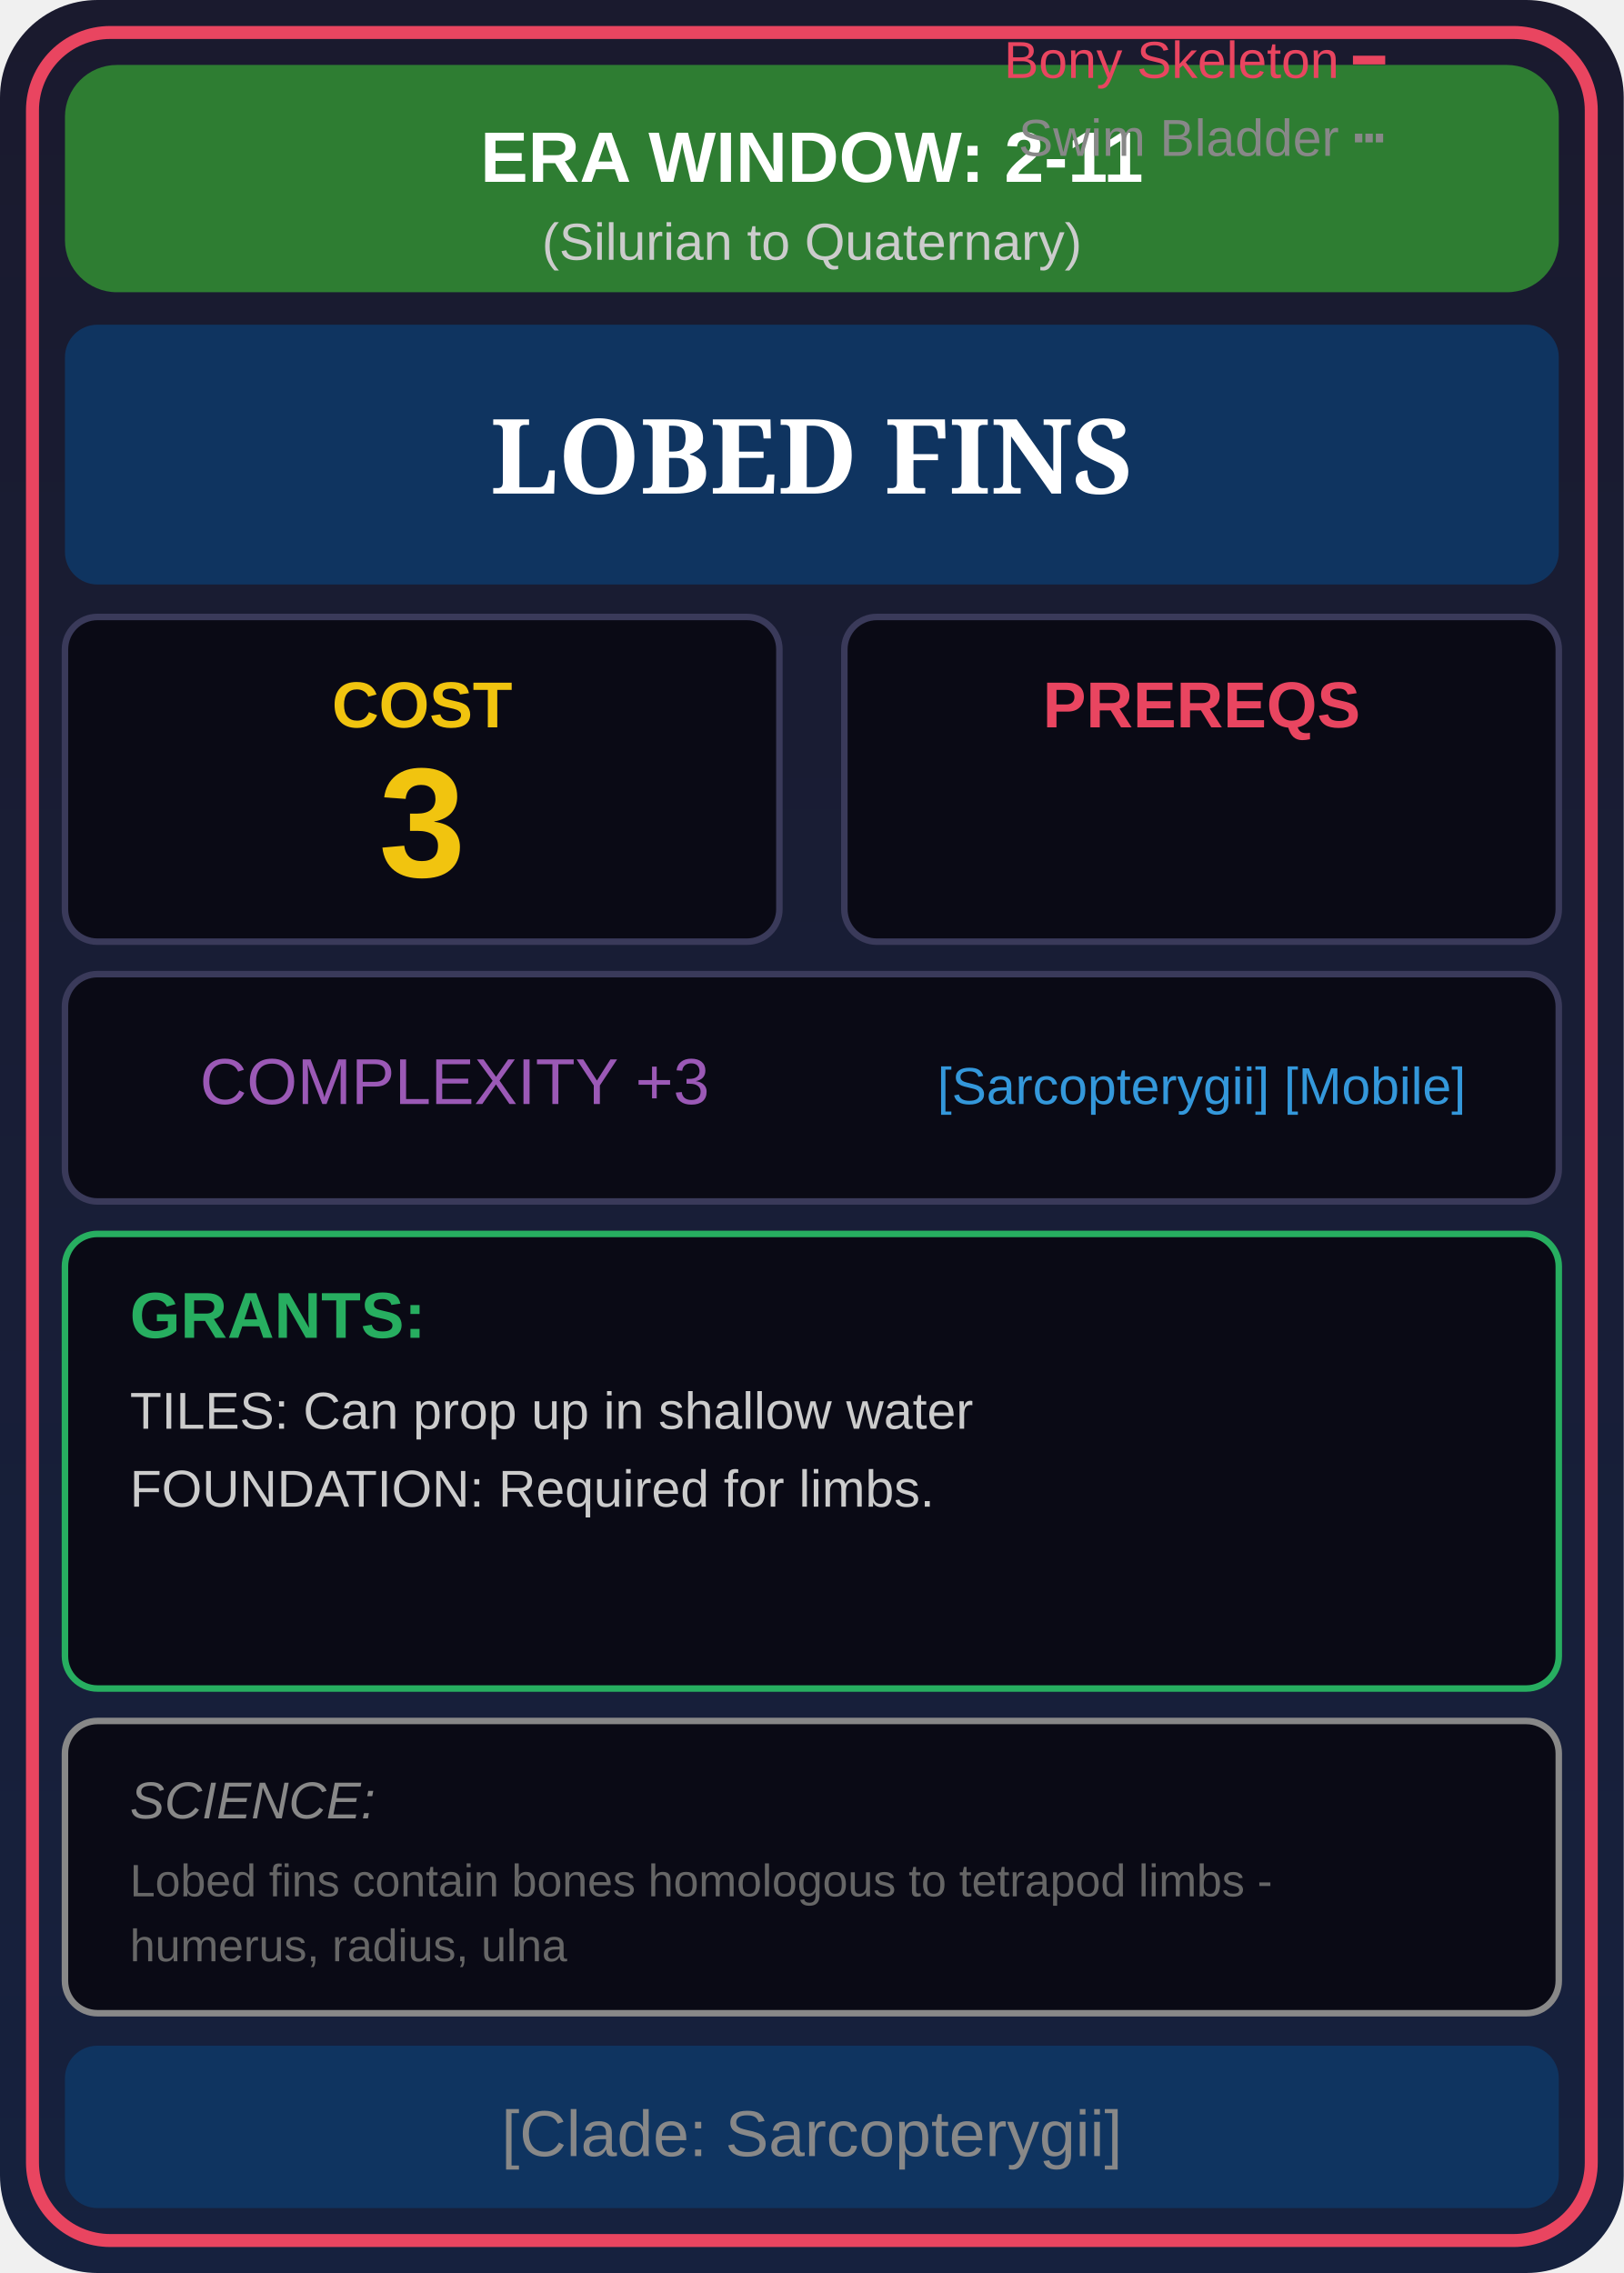
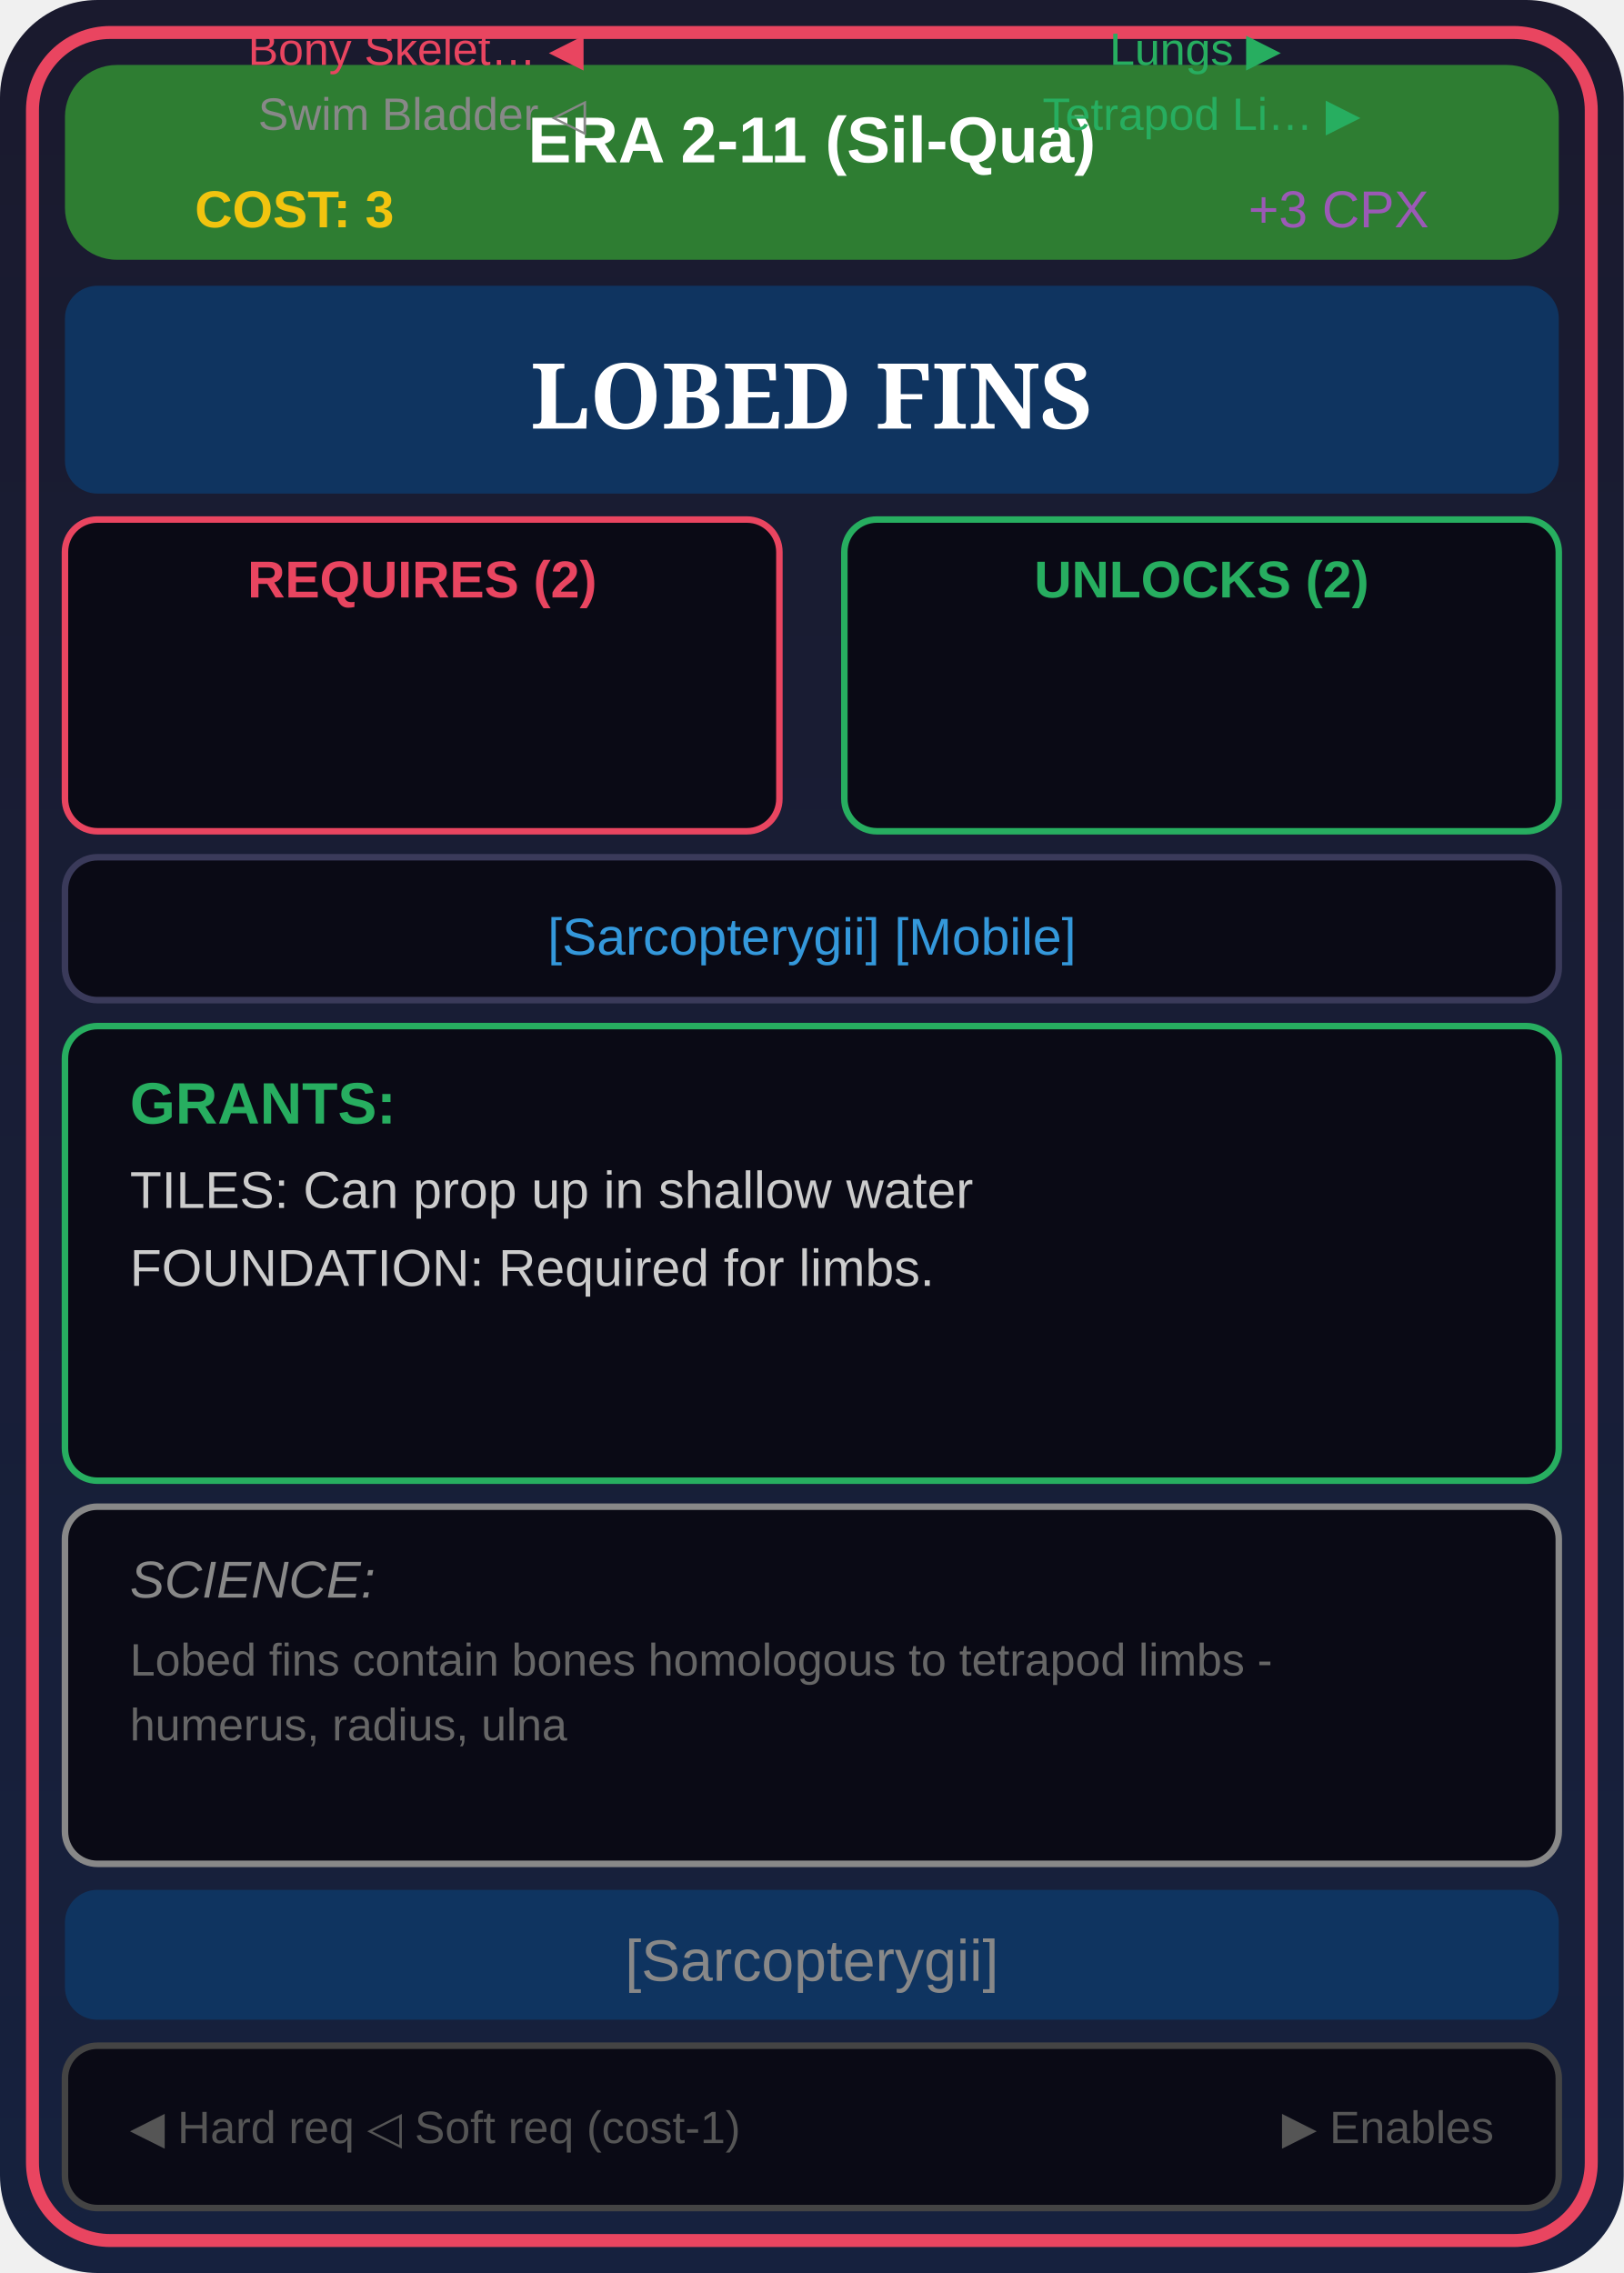
<svg xmlns="http://www.w3.org/2000/svg" viewBox="0 0 250 350" width="250" height="350">
  <defs>
    <linearGradient id="cardBg" x1="0%" y1="0%" x2="0%" y2="100%">
      <stop offset="0%" style="stop-color:#1a1a2e" />
      <stop offset="100%" style="stop-color:#16213e" />
    </linearGradient>
    <linearGradient id="eraGrad" x1="0%" y1="0%" x2="100%" y2="0%">
      <stop offset="0%" style="stop-color:#2e7d32" />
      <stop offset="100%" style="stop-color:#2e7d32" />
    </linearGradient>
  </defs>
  <rect width="250" height="350" fill="url(#cardBg)" rx="15" />
  <rect x="5" y="5" width="240" height="340" fill="none" stroke="#e94560" stroke-width="2" rx="12" />
-   <rect x="10" y="10" width="230" height="35" fill="url(#eraGrad)" rx="8" />
-   <text x="125" y="28" font-family="Arial" font-size="11" fill="#fff" text-anchor="middle" font-weight="bold">ERA WINDOW: 2-11</text>
-   <text x="125" y="40" font-family="Arial" font-size="8" fill="#ccc" text-anchor="middle">(Silurian to Quaternary)</text>
-   <rect x="10" y="50" width="230" height="40" fill="#0f3460" rx="5" />
-   <text x="125" y="76" font-family="Georgia" font-size="16" fill="#fff" text-anchor="middle" font-weight="bold">LOBED FINS</text>
-   <rect x="10" y="95" width="110" height="50" fill="#0a0a15" stroke="#3a3a5a" rx="5" />
-   <text x="65" y="112" font-family="Arial" font-size="10" fill="#f1c40f" text-anchor="middle" font-weight="bold">COST</text>
-   <text x="65" y="135" font-family="Arial" font-size="24" fill="#f1c40f" text-anchor="middle" font-weight="bold">3</text>
-   <rect x="130" y="95" width="110" height="50" fill="#0a0a15" stroke="#3a3a5a" rx="5" />
-   <text x="185" y="112" font-family="Arial" font-size="10" fill="#e94560" text-anchor="middle" font-weight="bold">PREREQS</text>
-   <text font-family="Arial" font-size="8" text-anchor="middle">
-     <tspan x="185" dy="12" fill="#e94560">Bony Skeleton ━</tspan>
-     <tspan x="185" dy="12" fill="#888">Swim Bladder ┅</tspan>
+   <rect x="10" y="10" width="230" height="30" fill="url(#eraGrad)" rx="8" />
+   <text x="125" y="25" font-family="Arial" font-size="10" fill="#fff" text-anchor="middle" font-weight="bold">ERA 2-11 (Sil-Qua)</text>
+   <text x="30" y="35" font-family="Arial" font-size="8" fill="#f1c40f" font-weight="bold">COST: 3</text>
+   <text x="220" y="35" font-family="Arial" font-size="8" fill="#9b59b6" text-anchor="end">+3 CPX</text>
+   <rect x="10" y="44" width="230" height="32" fill="#0f3460" rx="5" />
+   <text x="125" y="66" font-family="Georgia" font-size="14" fill="#fff" text-anchor="middle" font-weight="bold">LOBED FINS</text>
+   <rect x="10" y="80" width="110" height="48" fill="#0a0a15" stroke="#e94560" rx="5" />
+   <text x="65" y="92" font-family="Arial" font-size="8" fill="#e94560" text-anchor="middle" font-weight="bold">REQUIRES (2)</text>
+   <text font-family="Arial" font-size="7" text-anchor="middle">
+     <tspan x="65" dy="10" fill="#e94560">Bony Skelet… ◀</tspan>
+     <tspan x="65" dy="10" fill="#888">Swim Bladder ◁</tspan>
  </text>
-   <rect x="10" y="150" width="230" height="35" fill="#0a0a15" stroke="#3a3a5a" rx="5" />
-   <text x="70" y="170" font-family="Arial" font-size="10" fill="#9b59b6" text-anchor="middle">COMPLEXITY +3</text>
-   <text x="185" y="170" font-family="Arial" font-size="8" fill="#3498db" text-anchor="middle">[Sarcopterygii] [Mobile]</text>
-   <rect x="10" y="190" width="230" height="70" fill="#0a0a15" stroke="#27ae60" rx="5" />
-   <text x="20" y="206" font-family="Arial" font-size="10" fill="#27ae60" font-weight="bold">GRANTS:</text>
-   <text x="20" y="220" font-family="Arial" font-size="8" fill="#ccc">TILES: Can prop up in shallow water</text>
-   <text x="20" y="232" font-family="Arial" font-size="8" fill="#ccc">FOUNDATION: Required for limbs.</text>
-   <text x="20" y="244" font-family="Arial" font-size="8" fill="#ccc" />
-   <rect x="10" y="265" width="230" height="45" fill="#0a0a15" stroke="#888" rx="5" />
-   <text x="20" y="280" font-family="Arial" font-size="8" fill="#888" font-style="italic">SCIENCE:</text>
-   <text x="20" y="292" font-family="Arial" font-size="7" fill="#666">Lobed fins contain bones homologous to tetrapod limbs -</text>
-   <text x="20" y="302" font-family="Arial" font-size="7" fill="#666"> humerus, radius, ulna</text>
-   <rect x="10" y="315" width="230" height="25" fill="#0f3460" rx="5" />
-   <text x="125" y="332" font-family="Arial" font-size="10" fill="#888" text-anchor="middle">[Clade: Sarcopterygii]</text>
+   <rect x="130" y="80" width="110" height="48" fill="#0a0a15" stroke="#27ae60" rx="5" />
+   <text x="185" y="92" font-family="Arial" font-size="8" fill="#27ae60" text-anchor="middle" font-weight="bold">UNLOCKS (2)</text>
+   <text font-family="Arial" font-size="7" text-anchor="middle">
+     <tspan x="185" dy="10" fill="#27ae60">Lungs ▶</tspan>
+     <tspan x="185" dy="10" fill="#27ae60">Tetrapod Li… ▶</tspan>
+   </text>
+   <rect x="10" y="132" width="230" height="22" fill="#0a0a15" stroke="#3a3a5a" rx="5" />
+   <text x="125" y="147" font-family="Arial" font-size="8" fill="#3498db" text-anchor="middle">[Sarcopterygii] [Mobile]</text>
+   <rect x="10" y="158" width="230" height="70" fill="#0a0a15" stroke="#27ae60" rx="5" />
+   <text x="20" y="173" font-family="Arial" font-size="9" fill="#27ae60" font-weight="bold">GRANTS:</text>
+   <text x="20" y="186" font-family="Arial" font-size="8" fill="#ccc">TILES: Can prop up in shallow water</text>
+   <text x="20" y="198" font-family="Arial" font-size="8" fill="#ccc">FOUNDATION: Required for limbs.</text>
+   <text x="20" y="210" font-family="Arial" font-size="8" fill="#ccc" />
+   <rect x="10" y="232" width="230" height="55" fill="#0a0a15" stroke="#888" rx="5" />
+   <text x="20" y="246" font-family="Arial" font-size="8" fill="#888" font-style="italic">SCIENCE:</text>
+   <text x="20" y="258" font-family="Arial" font-size="7" fill="#666">Lobed fins contain bones homologous to tetrapod limbs -</text>
+   <text x="20" y="268" font-family="Arial" font-size="7" fill="#666"> humerus, radius, ulna</text>
+   <rect x="10" y="291" width="230" height="20" fill="#0f3460" rx="5" />
+   <text x="125" y="305" font-family="Arial" font-size="9" fill="#888" text-anchor="middle">[Sarcopterygii]</text>
+   <rect x="10" y="315" width="230" height="25" fill="#0a0a15" stroke="#444" rx="5" />
+   <text x="20" y="330" font-family="Arial" font-size="7" fill="#555">◀ Hard req  ◁ Soft req (cost-1)</text>
+   <text x="230" y="330" font-family="Arial" font-size="7" fill="#555" text-anchor="end">▶ Enables</text>
</svg>
